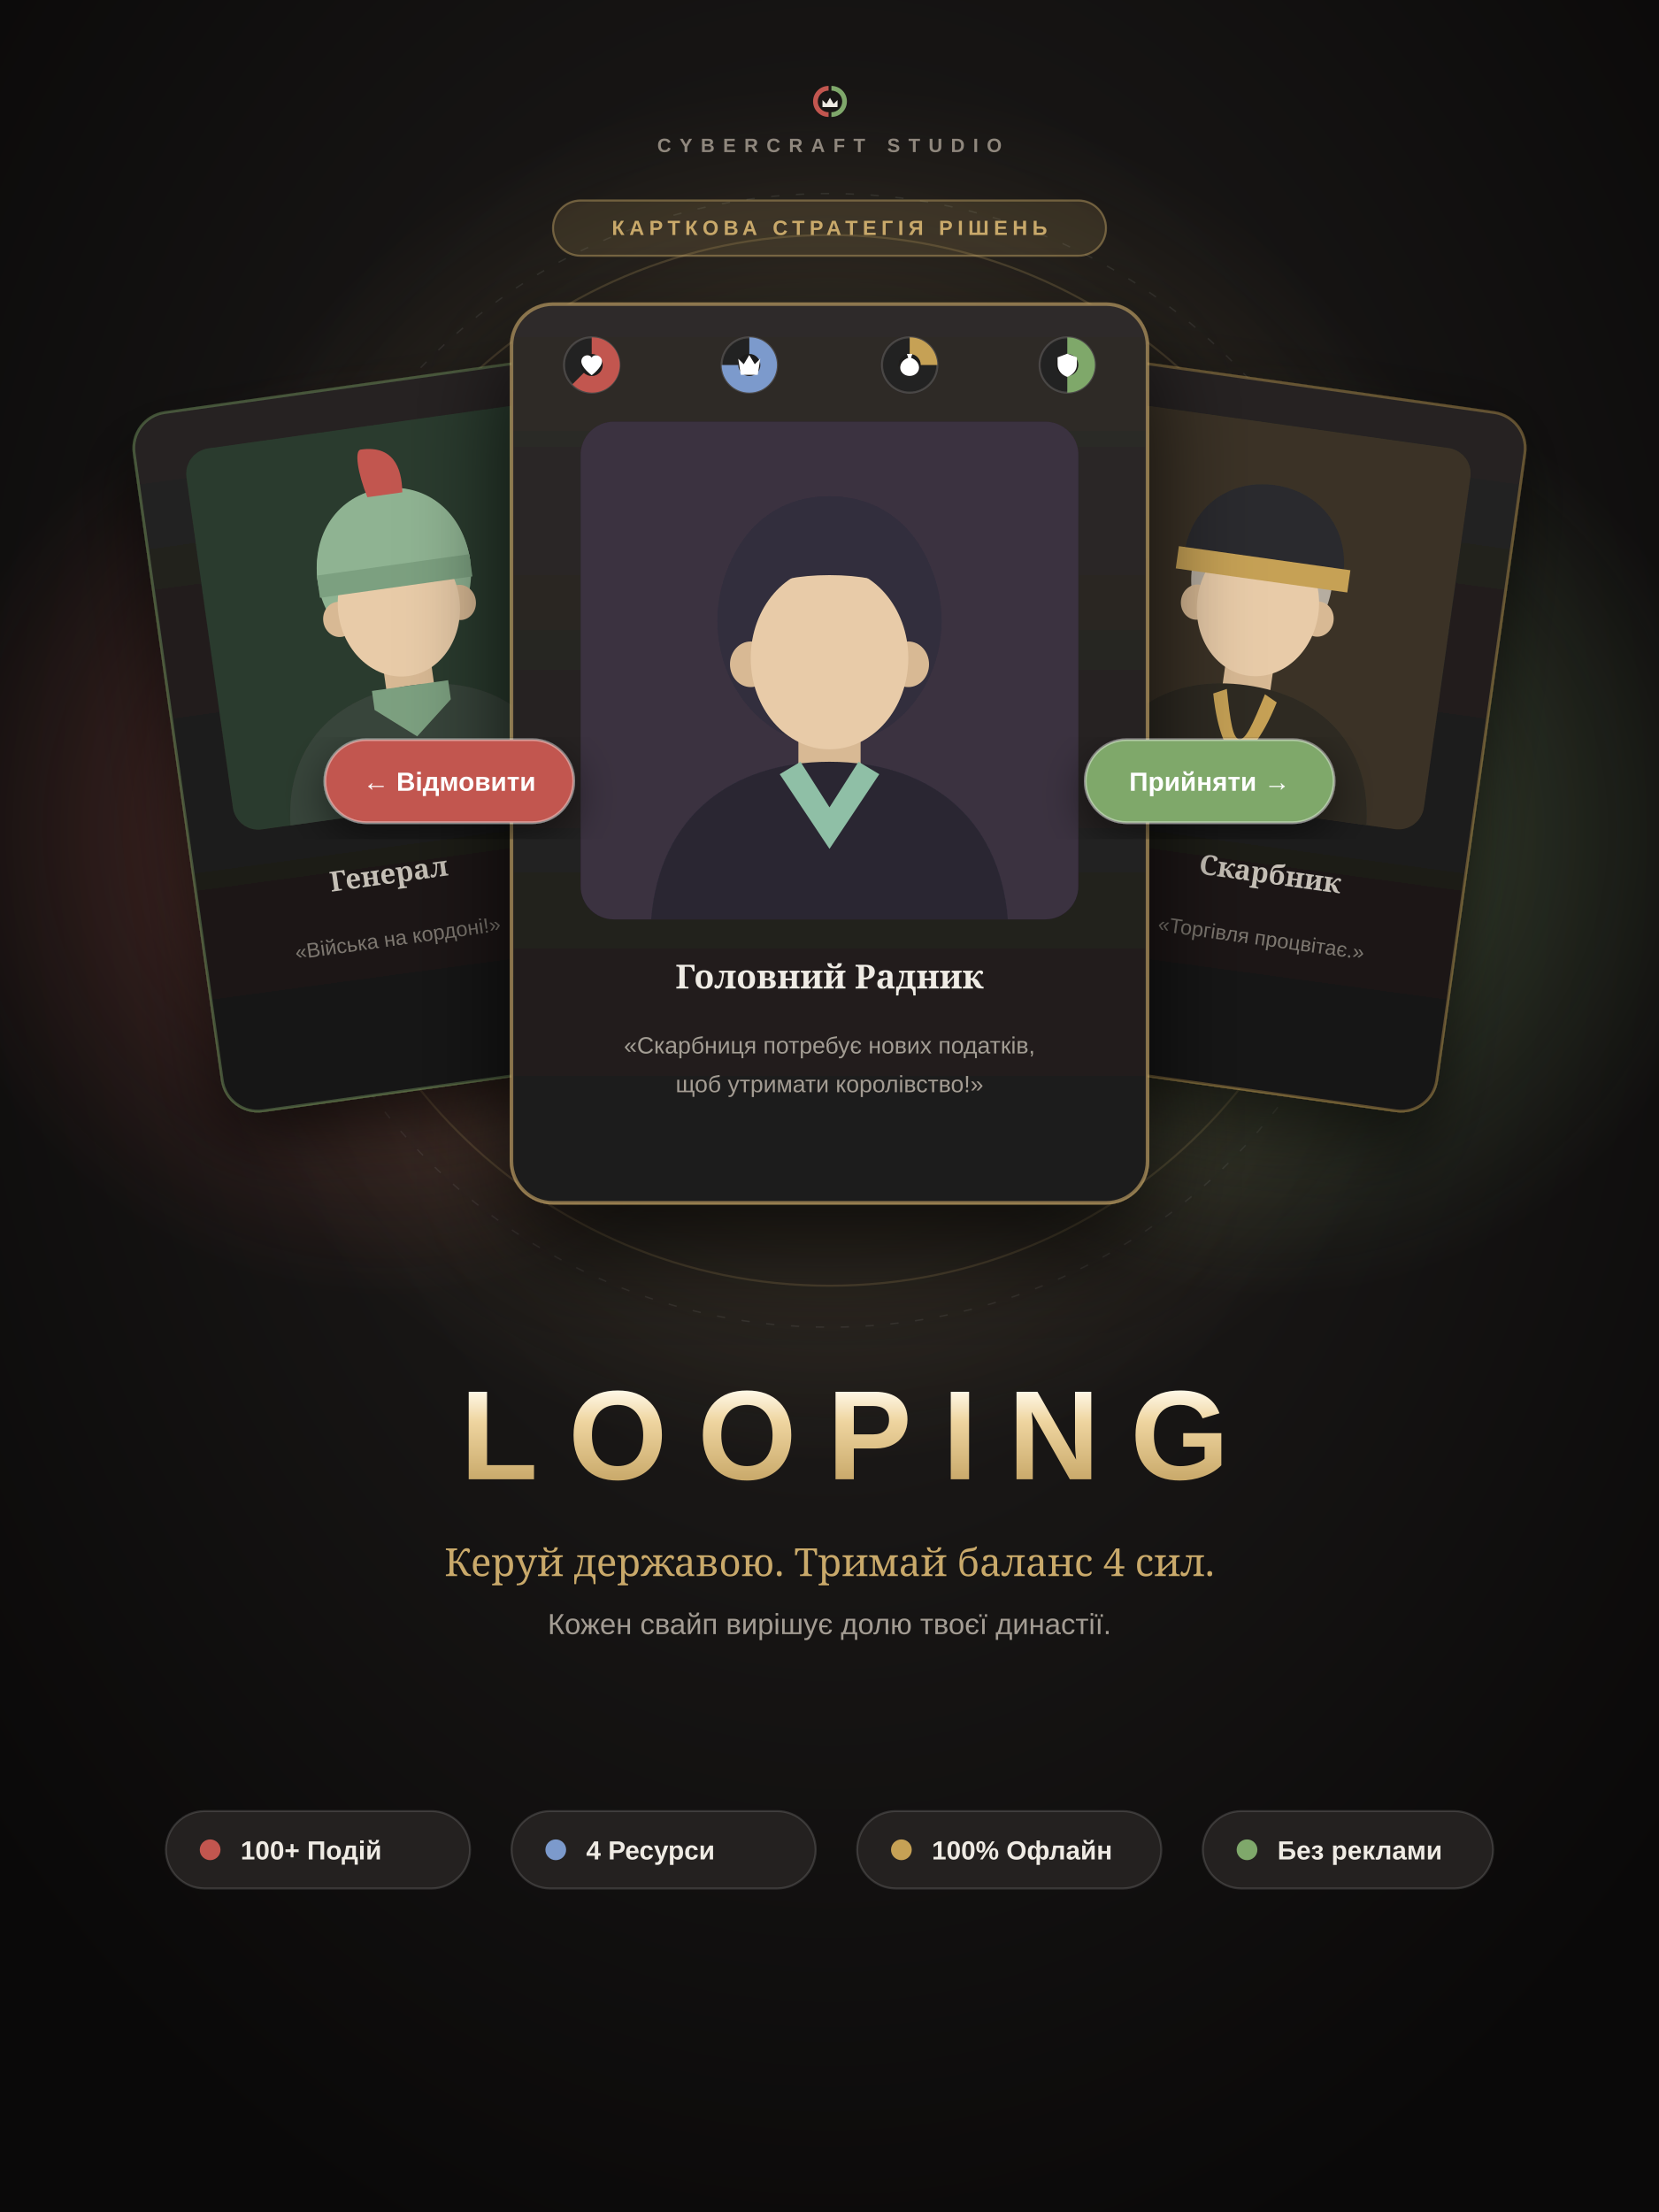
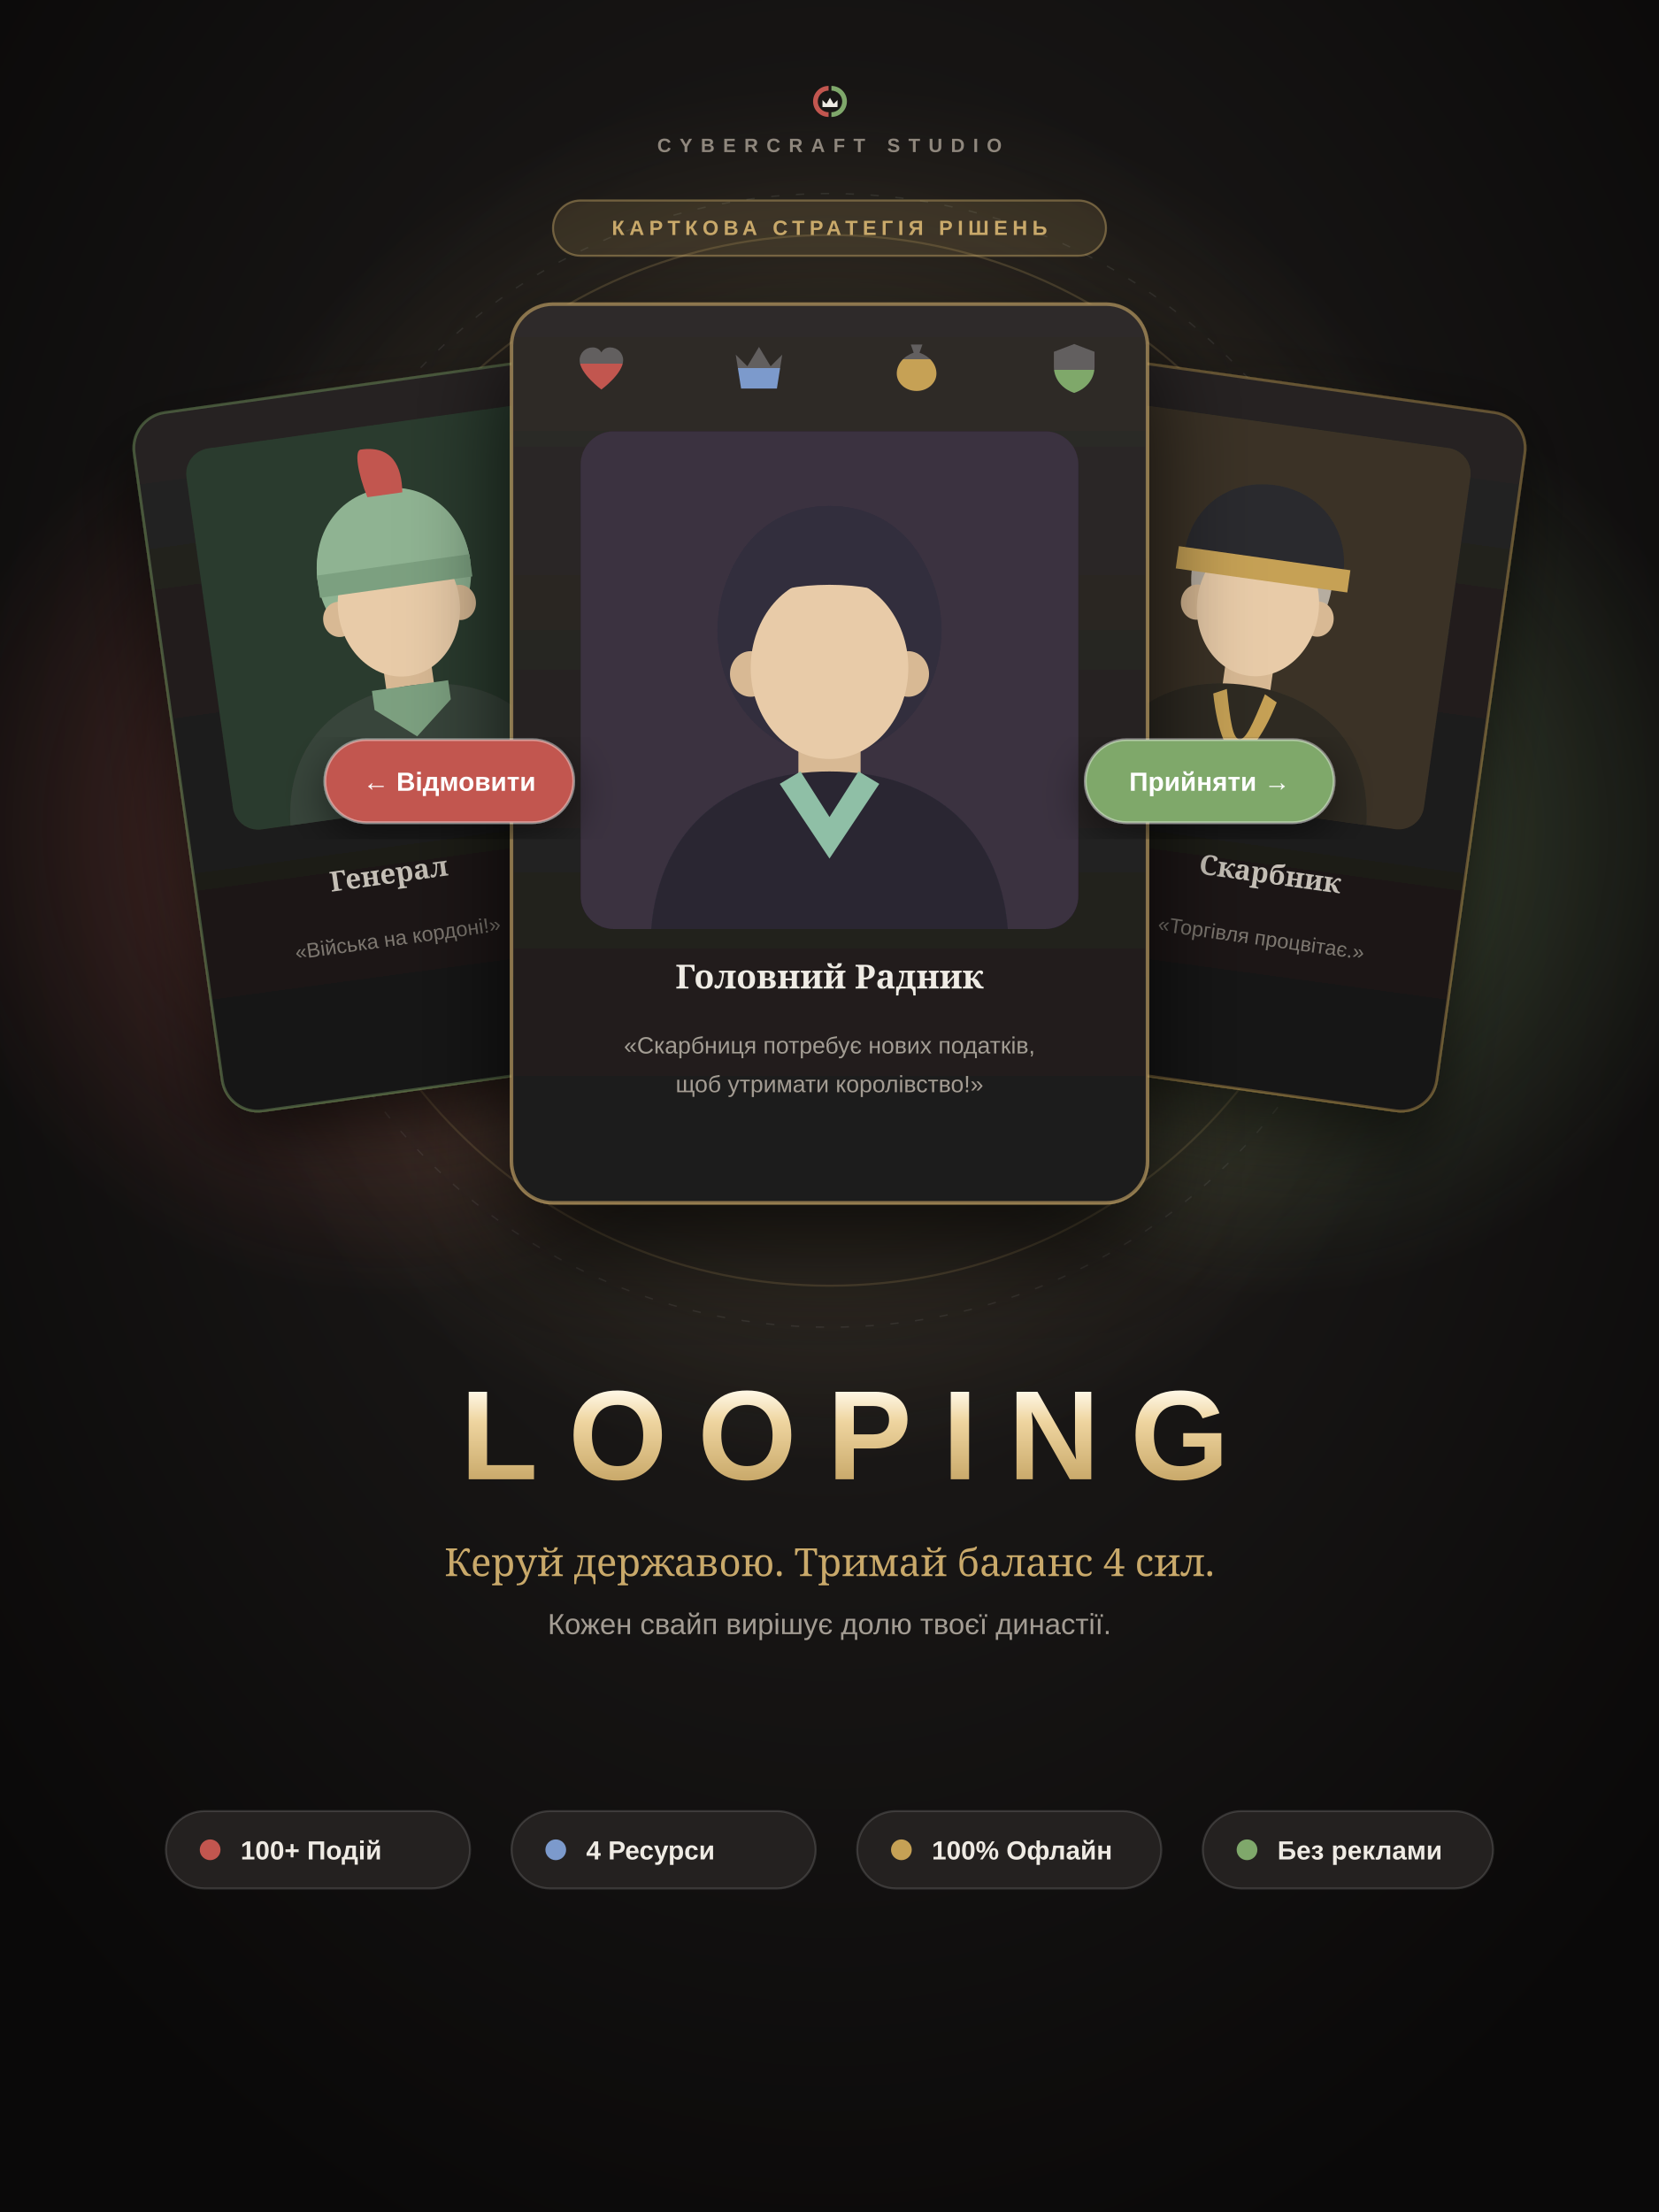
<svg xmlns="http://www.w3.org/2000/svg" viewBox="0 0 1200 1600" width="1200" height="1600">
  <defs>
    <radialGradient id="bgGlow" cx="50%" cy="38%" r="68%">
      <stop offset="0%" stop-color="#282422" />
      <stop offset="45%" stop-color="#181615" />
      <stop offset="100%" stop-color="#0A0909" />
    </radialGradient>
    <radialGradient id="goldAmbient" cx="50%" cy="50%" r="50%">
      <stop offset="0%" stop-color="#C9A96A" stop-opacity="0.32" />
      <stop offset="100%" stop-color="#C9A96A" stop-opacity="0" />
    </radialGradient>
    <radialGradient id="redSpot" cx="50%" cy="50%" r="50%">
      <stop offset="0%" stop-color="#C2564F" stop-opacity="0.35" />
      <stop offset="100%" stop-color="#C2564F" stop-opacity="0" />
    </radialGradient>
    <radialGradient id="greenSpot" cx="50%" cy="50%" r="50%">
      <stop offset="0%" stop-color="#7FA86B" stop-opacity="0.35" />
      <stop offset="100%" stop-color="#7FA86B" stop-opacity="0" />
    </radialGradient>
+     <linearGradient id="meterFillHealth" x1="0%" y1="100%" x2="0%" y2="0%">
+       <stop offset="62%" stop-color="#C2564F" />
+       <stop offset="62%" stop-color="#FFFFFF" stop-opacity="0.25" />
+     </linearGradient>
+     <linearGradient id="meterFillInfluence" x1="0%" y1="100%" x2="0%" y2="0%">
+       <stop offset="50%" stop-color="#7C9ACC" />
+       <stop offset="50%" stop-color="#FFFFFF" stop-opacity="0.25" />
+     </linearGradient>
+     <linearGradient id="meterFillWealth" x1="0%" y1="100%" x2="0%" y2="0%">
+       <stop offset="68%" stop-color="#C6A155" />
+       <stop offset="68%" stop-color="#FFFFFF" stop-opacity="0.25" />
+     </linearGradient>
+     <linearGradient id="meterFillSecurity" x1="0%" y1="100%" x2="0%" y2="0%">
+       <stop offset="48%" stop-color="#7FA86B" />
+       <stop offset="48%" stop-color="#FFFFFF" stop-opacity="0.25" />
+     </linearGradient>
    <linearGradient id="cardGrad" x1="0%" y1="0%" x2="0%" y2="100%">
      <stop offset="0%" stop-color="#2F2B29" />
      <stop offset="100%" stop-color="#1D1B1A" />
    </linearGradient>
    <linearGradient id="sideCardGrad" x1="0%" y1="0%" x2="0%" y2="100%">
      <stop offset="0%" stop-color="#262322" />
      <stop offset="100%" stop-color="#171515" />
    </linearGradient>
    <linearGradient id="goldTitleGrad" x1="0%" y1="0%" x2="0%" y2="100%">
      <stop offset="0%" stop-color="#FFF8E7" />
      <stop offset="35%" stop-color="#EED49F" />
      <stop offset="100%" stop-color="#C9A96A" />
    </linearGradient>
    <filter id="heroShadow" x="-30%" y="-30%" width="160%" height="160%">
      <feDropShadow dx="0" dy="32" stdDeviation="36" flood-color="#000000" flood-opacity="0.75" />
    </filter>
    <filter id="sideShadow" x="-30%" y="-30%" width="160%" height="160%">
      <feDropShadow dx="0" dy="20" stdDeviation="24" flood-color="#000000" flood-opacity="0.6" />
    </filter>
    <filter id="buttonShadow" x="-20%" y="-20%" width="140%" height="140%">
      <feDropShadow dx="0" dy="10" stdDeviation="16" flood-color="#000000" flood-opacity="0.5" />
    </filter>
  </defs>
  <style>
    .studio-text { font-family: 'Helvetica Neue', Arial, sans-serif; font-weight: 700; font-size: 14px; fill: #8F877D; letter-spacing: 6px; text-anchor: middle; }
    .badge-text { font-family: 'Helvetica Neue', Arial, sans-serif; font-weight: 800; font-size: 15px; fill: #C9A96A; letter-spacing: 3.5px; text-anchor: middle; }
    .hero-title { font-family: 'Helvetica Neue', Arial, sans-serif; font-weight: 900; font-size: 92px; fill: url(#goldTitleGrad); letter-spacing: 22px; text-anchor: middle; }
    .tagline1 { font-family: 'Georgia', serif; font-size: 28px; fill: #C9A96A; text-anchor: middle; }
    .tagline2 { font-family: 'Helvetica Neue', Arial, sans-serif; font-size: 21px; fill: #A39C93; text-anchor: middle; }
    .card-h { font-family: 'Georgia', serif; font-weight: bold; font-size: 24px; fill: #EFEBE4; text-anchor: middle; }
    .card-q { font-family: 'Helvetica Neue', Arial, sans-serif; font-size: 17px; fill: #A39C93; text-anchor: middle; }
    .side-card-h { font-family: 'Georgia', serif; font-weight: bold; font-size: 20px; fill: #C5BFB6; text-anchor: middle; }
    .side-card-q { font-family: 'Helvetica Neue', Arial, sans-serif; font-size: 15px; fill: #7E776F; text-anchor: middle; }
    .swipe-text { font-family: 'Helvetica Neue', Arial, sans-serif; font-weight: 800; font-size: 19px; fill: #FFFFFF; text-anchor: middle; }
    .pill-label { font-family: 'Helvetica Neue', Arial, sans-serif; font-weight: 700; font-size: 19px; fill: #EFEBE4; }
  </style>
  <rect width="1200" height="1600" fill="url(#bgGlow)" />
  <circle cx="600" cy="560" r="500" fill="url(#goldAmbient)" />
  <circle cx="280" cy="600" r="340" fill="url(#redSpot)" />
  <circle cx="920" cy="600" r="340" fill="url(#greenSpot)" />
  <circle cx="600" cy="550" r="380" fill="none" stroke="#C9A96A" stroke-width="1.5" stroke-opacity="0.22" />
  <circle cx="600" cy="550" r="410" fill="none" stroke="#FFFFFF" stroke-width="1" stroke-opacity="0.08" stroke-dasharray="6,12" />
  <g transform="translate(600, 55)">
    <g transform="translate(-18, 0) scale(0.34)">
      <path fill="#C2564F" d="M51.0,21.0 A33.0,33.0 0 0,0 51.0,87.0 L51.0,77.0 A23.0,23.0 0 0,1 51.0,31.0 Z" />
      <path fill="#7FA86B" d="M57.0,21.0 A33.0,33.0 0 0,1 57.0,87.0 L57.0,77.0 A23.0,23.0 0 0,0 57.0,31.0 Z" />
      <path fill="#EFEBE4" d="M38.0,66.0 L38.0,51.0 L46.3,59.4 L54.0,46.2 L61.7,59.4 L70.0,51.0 L70.0,66.0 Z" />
    </g>
    <text x="0" y="55" class="studio-text">CYBERCRAFT STUDIO</text>
  </g>
  <g transform="translate(600, 145)">
    <rect x="-200" y="0" width="400" height="40" rx="20" fill="#C9A96A" fill-opacity="0.15" stroke="#C9A96A" stroke-width="1.5" stroke-opacity="0.45" />
    <text x="0" y="25" class="badge-text">КАРТКОВА СТРАТЕГІЯ РІШЕНЬ</text>
  </g>
  <g transform="translate(130, 275) rotate(-8, 175, 275)" filter="url(#sideShadow)">
    <rect width="350" height="510" rx="26" fill="url(#sideCardGrad)" stroke="#7FA86B" stroke-width="2" stroke-opacity="0.4" />
    <g transform="translate(35, 30) scale(1.16)">
      <clipPath id="genClip">
        <rect width="240" height="240" rx="16" />
      </clipPath>
      <g clip-path="url(#genClip)">
        <path fill="#2B3A2E" d="M0,0 H240 V240 H0 Z" />
        <path fill="#8FB392" d="M120,40 A48,52 0 1,0 120.01,40 Z" />
        <path fill="#D8B994" d="M82,106 A10,11 0 1,0 82.01,106 Z" />
        <path fill="#D8B994" d="M158,106 A10,11 0 1,0 158.01,106 Z" />
        <path fill="#D8B994" d="M105,146 H135 V184 H105 Z" />
        <path fill="#E8CBA8" d="M120,70 A38,44 0 1,0 120.01,70 Z" />
        <path fill="#8FB392" d="M120,40 C148,40 168,62 168,92 H72 C72,62 92,40 120,40 Z" />
        <path fill="#39443A" d="M34,240 C38,190 73,164 120,164 C167,164 202,190 206,240 Z" />
        <path fill="#7CA080" d="M72,88 H168 V102 H72 Z" />
        <path fill="#C2564F" d="M110,14 C130,14 134,28 132,44 H110 C106,28 106,14 110,14 Z" />
        <path fill="#7CA080" d="M96,176 L120,196 L144,176 L144,164 H96 Z" />
      </g>
    </g>
    <text x="140" y="360" class="side-card-h">Генерал</text>
    <text x="140" y="405" class="side-card-q">«Війська на кордоні!»</text>
  </g>
  <g transform="translate(720, 275) rotate(8, 175, 275)" filter="url(#sideShadow)">
    <rect width="350" height="510" rx="26" fill="url(#sideCardGrad)" stroke="#C6A155" stroke-width="2" stroke-opacity="0.4" />
    <g transform="translate(35, 30) scale(1.16)">
      <clipPath id="treClip">
        <rect width="240" height="240" rx="16" />
      </clipPath>
      <g clip-path="url(#treClip)">
        <path fill="#3A3327" d="M0,0 H240 V240 H0 Z" />
        <path fill="#B6ADA0" d="M120,46 A44,50 0 1,0 120.01,46 Z" />
        <path fill="#D8B994" d="M82,106 A10,11 0 1,0 82.01,106 Z" />
        <path fill="#D8B994" d="M158,106 A10,11 0 1,0 158.01,106 Z" />
        <path fill="#D8B994" d="M105,146 H135 V184 H105 Z" />
        <path fill="#E8CBA8" d="M120,70 A38,44 0 1,0 120.01,70 Z" />
        <path fill="#2E2A23" d="M34,240 C38,190 73,164 120,164 C167,164 202,190 206,240 Z" />
        <path fill="#2B2A2E" d="M70,88 C70,58 92,38 120,38 C148,38 170,58 170,88 Z" />
        <path fill="#C6A155" d="M66,84 H174 V98 H66 Z" />
        <path fill="#C6A155" d="M100,172 C106,196 114,208 120,208 C126,208 134,196 140,172 L132,168 C127,188 124,198 120,198 C116,198 113,188 108,168 Z" />
        <path fill="#C6A155" d="M120,206 A12,12 0 1,0 120.01,206 Z" />
      </g>
    </g>
    <text x="210" y="360" class="side-card-h">Скарбник</text>
    <text x="210" y="405" class="side-card-q">«Торгівля процвітає.»</text>
  </g>
  <g transform="translate(370, 220)" filter="url(#heroShadow)">
    <rect width="460" height="650" rx="30" fill="url(#cardGrad)" stroke="#C9A96A" stroke-width="2.5" stroke-opacity="0.6" />
-     <g transform="translate(58, 44)">
-       <circle cx="0" cy="0" r="20" fill="#232120" stroke="#FFFFFF" stroke-opacity="0.15" stroke-width="1.5" />
-       <path d="M0,-20 A20,20 0 1,1 -14,14 L0,0 Z" fill="#C2564F" />
-       <circle cx="0" cy="0" r="8" fill="#1D1B1A" />
-       <g transform="translate(-10, -10) scale(0.83)">
-         <path fill="#FFFFFF" d="M12,21 C12,21 3,14.4 3,8.9 C3,5.9 5.4,3.6 8.4,3.6 C10.1,3.6 11.4,4.5 12,5.7 C12.6,4.5 13.9,3.6 15.6,3.6 C18.6,3.6 21,5.9 21,8.9 C21,14.4 12,21 12,21 Z" />
-       </g>
-     </g>
-     <g transform="translate(172, 44)">
-       <circle cx="0" cy="0" r="20" fill="#232120" stroke="#FFFFFF" stroke-opacity="0.15" stroke-width="1.5" />
-       <path d="M0,-20 A20,20 0 1,1 -20,0 L0,0 Z" fill="#7C9ACC" />
-       <circle cx="0" cy="0" r="8" fill="#1D1B1A" />
-       <g transform="translate(-10, -10) scale(0.83)">
-         <path fill="#FFFFFF" d="M2.4,6.6 L7.2,11.4 L12,3.4 L16.8,11.4 L21.6,6.6 L19.4,20.6 H4.6 Z" />
-       </g>
-     </g>
-     <g transform="translate(288, 44)">
-       <circle cx="0" cy="0" r="20" fill="#232120" stroke="#FFFFFF" stroke-opacity="0.15" stroke-width="1.5" />
-       <path d="M0,-20 A20,20 0 0,1 20,0 L0,0 Z" fill="#C6A155" />
-       <circle cx="0" cy="0" r="8" fill="#1D1B1A" />
-       <g transform="translate(-10, -10) scale(0.83)">
-         <path fill="#FFFFFF" d="M9.6,2.4 H14.4 L13.2,5.8 C17.4,7.2 20.2,10.6 20.2,14.4 C20.2,18.4 16.5,21.6 12,21.6 C7.5,21.6 3.8,18.4 3.8,14.4 C3.8,10.6 6.6,7.2 10.8,5.8 Z" />
-       </g>
-     </g>
-     <g transform="translate(402, 44)">
-       <circle cx="0" cy="0" r="20" fill="#232120" stroke="#FFFFFF" stroke-opacity="0.15" stroke-width="1.5" />
-       <path d="M0,-20 A20,20 0 1,1 0,20 L0,0 Z" fill="#7FA86B" />
-       <circle cx="0" cy="0" r="8" fill="#1D1B1A" />
-       <g transform="translate(-10, -10) scale(0.83)">
-         <path fill="#FFFFFF" d="M12,2.2 L20.4,5.4 V11.6 C20.4,16.7 16.9,20.8 12,22.4 C7.1,20.8 3.6,16.7 3.6,11.6 V5.4 Z" />
-       </g>
-     </g>
-     <g transform="translate(50, 85) scale(1.5)">
+     <g transform="translate(44, 25) scale(1.75)">
+       <path fill="url(#meterFillHealth)" d="M12,21 C12,21 3,14.4 3,8.9 C3,5.9 5.4,3.6 8.4,3.6 C10.1,3.6 11.4,4.5 12,5.7 C12.6,4.5 13.9,3.6 15.6,3.6 C18.6,3.6 21,5.9 21,8.9 C21,14.4 12,21 12,21 Z" />
+     </g>
+     <g transform="translate(158, 25) scale(1.75)">
+       <path fill="url(#meterFillInfluence)" d="M2.4,6.6 L7.2,11.4 L12,3.4 L16.8,11.4 L21.6,6.6 L19.4,20.6 H4.6 Z" />
+     </g>
+     <g transform="translate(272, 25) scale(1.75)">
+       <path fill="url(#meterFillWealth)" d="M9.6,2.4 H14.4 L13.2,5.8 C17.4,7.2 20.2,10.6 20.2,14.4 C20.2,18.4 16.5,21.6 12,21.6 C7.5,21.6 3.8,18.4 3.8,14.4 C3.8,10.6 6.6,7.2 10.8,5.8 Z" />
+     </g>
+     <g transform="translate(386, 25) scale(1.75)">
+       <path fill="url(#meterFillSecurity)" d="M12,2.2 L20.4,5.4 V11.6 C20.4,16.7 16.9,20.8 12,22.4 C7.1,20.8 3.6,16.7 3.6,11.6 V5.4 Z" />
+     </g>
+     <g transform="translate(50, 92) scale(1.5)">
      <clipPath id="advClip">
        <rect width="240" height="240" rx="16" />
      </clipPath>
      <g clip-path="url(#advClip)">
        <path fill="#3A3040" d="M0,0 H240 V240 H0 Z" />
        <path fill="#302E3C" d="M120,36 A54,60 0 1,0 120.01,36 Z" />
        <path fill="#D8B994" d="M82,106 A10,11 0 1,0 82.01,106 Z" />
        <path fill="#D8B994" d="M158,106 A10,11 0 1,0 158.01,106 Z" />
        <path fill="#D8B994" d="M105,146 H135 V184 H105 Z" />
        <path fill="#E8CBA8" d="M120,70 A38,44 0 1,0 120.01,70 Z" />
        <path fill="#302E3C" d="M120,36 C154,36 174,64 174,100 C168,84 150,74 120,74 C90,74 72,84 66,100 C66,64 86,36 120,36 Z" />
        <path fill="#2A2833" d="M34,240 C38,190 73,164 120,164 C167,164 202,190 206,240 Z" />
        <path fill="#8FBFA6" d="M96,170 L120,206 L144,170 L134,164 L120,186 L106,164 Z" />
      </g>
    </g>
    <text x="230" y="495" class="card-h">Головний Радник</text>
    <text x="230" y="542" class="card-q">«Скарбниця потребує нових податків,</text>
    <text x="230" y="570" class="card-q">щоб утримати королівство!»</text>
  </g>
  <g transform="translate(235, 535)" filter="url(#buttonShadow)">
    <rect width="180" height="60" rx="30" fill="#C2564F" stroke="#FFFFFF" stroke-opacity="0.4" stroke-width="2" />
    <text x="90" y="37" class="swipe-text">← Відмовити</text>
  </g>
  <g transform="translate(785, 535)" filter="url(#buttonShadow)">
    <rect width="180" height="60" rx="30" fill="#7FA86B" stroke="#FFFFFF" stroke-opacity="0.4" stroke-width="2" />
    <text x="90" y="37" class="swipe-text">Прийняти →</text>
  </g>
  <g transform="translate(600, 1070)">
    <text x="11" y="0" class="hero-title">LOOPING</text>
    <text x="0" y="70" class="tagline1">Керуй державою. Тримай баланс 4 сил.</text>
    <text x="0" y="112" class="tagline2">Кожен свайп вирішує долю твоєї династії.</text>
  </g>
  <g transform="translate(600, 1310)">
    <g transform="translate(-480, 0)">
      <g transform="translate(0, 0)">
        <rect width="220" height="56" rx="28" fill="#242120" stroke="#FFFFFF" stroke-opacity="0.14" stroke-width="1.5" />
        <circle cx="32" cy="28" r="7.5" fill="#C2564F" />
        <text x="54" y="35" class="pill-label">100+ Подій</text>
      </g>
      <g transform="translate(250, 0)">
        <rect width="220" height="56" rx="28" fill="#242120" stroke="#FFFFFF" stroke-opacity="0.14" stroke-width="1.5" />
        <circle cx="32" cy="28" r="7.5" fill="#7C9ACC" />
        <text x="54" y="35" class="pill-label">4 Ресурси</text>
      </g>
      <g transform="translate(500, 0)">
        <rect width="220" height="56" rx="28" fill="#242120" stroke="#FFFFFF" stroke-opacity="0.14" stroke-width="1.5" />
        <circle cx="32" cy="28" r="7.5" fill="#C6A155" />
        <text x="54" y="35" class="pill-label">100% Офлайн</text>
      </g>
      <g transform="translate(750, 0)">
        <rect width="210" height="56" rx="28" fill="#242120" stroke="#FFFFFF" stroke-opacity="0.14" stroke-width="1.5" />
        <circle cx="32" cy="28" r="7.5" fill="#7FA86B" />
        <text x="54" y="35" class="pill-label">Без реклами</text>
      </g>
    </g>
  </g>
</svg>
